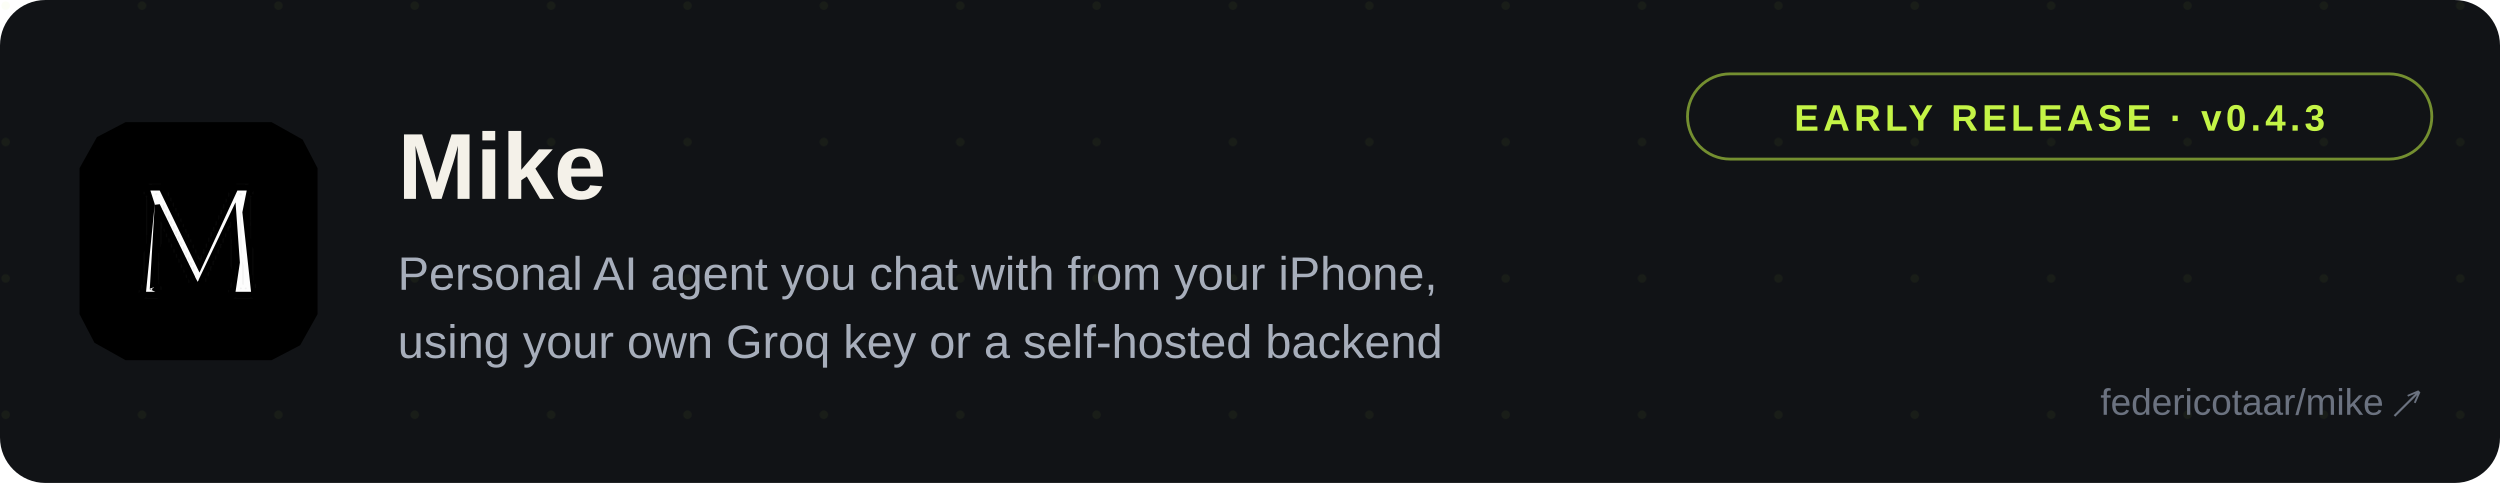
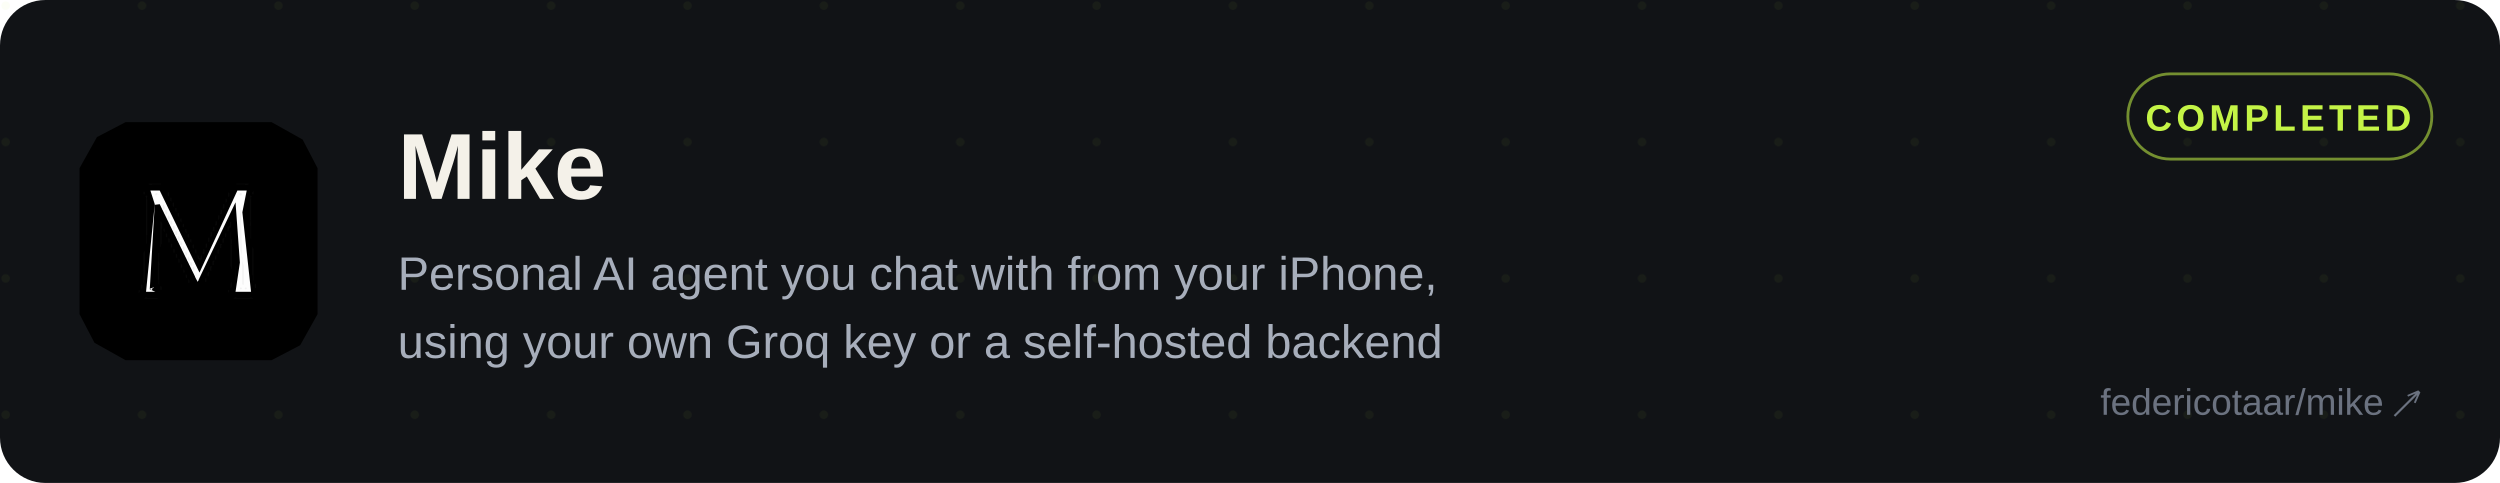
<svg xmlns="http://www.w3.org/2000/svg" width="880" height="170" viewBox="0 0 880 170">
  <style>
    .t { font-family: 'Segoe UI', 'Helvetica Neue', Arial, sans-serif; }
    .name { font-size: 33px; font-weight: 700; fill: #F4F1E9; }
    .desc { font-size: 16.5px; fill: #A7AEBB; }
    .pill { font-size: 13px; font-weight: 600; fill: #C4F446; letter-spacing: 1.5px; }
    .repo { font-size: 13px; fill: #6B7280; }
    .shine { animation: sweep 7s ease-in-out infinite; opacity: 0; }
    @keyframes sweep { 0% { transform: translateX(-160px); opacity: 0; } 8% { opacity: .5; } 26% { transform: translateX(1040px); opacity: 0; } 100% { transform: translateX(1040px); opacity: 0; } }
  </style>
  <defs>
    <pattern id="dots" width="48" height="48" patternUnits="userSpaceOnUse">
      <circle cx="2" cy="2" r="1.5" fill="#C4F446" opacity="0.05" />
    </pattern>
    <linearGradient id="shineg" x1="0" y1="0" x2="1" y2="0">
      <stop offset="0" stop-color="#fff" stop-opacity="0" />
      <stop offset="0.5" stop-color="#fff" stop-opacity="0.08" />
      <stop offset="1" stop-color="#fff" stop-opacity="0" />
    </linearGradient>
    <clipPath id="card">
      <rect width="880" height="170" rx="16" />
    </clipPath>
  </defs>
  <rect width="880" height="170" rx="16" fill="#111316" />
  <rect width="880" height="170" fill="url(#dots)" />
  <g clip-path="url(#card)">
    <rect class="shine" style="animation-delay:2.8s" x="0" y="-20" width="140" height="210" fill="url(#shineg)" transform="skewX(-18)" />
  </g>
  <g transform="translate(28,43) scale(0.875)">
    <path fill="#000000" d="M7.00,6.00 L0.00,18.50 L0.00,77.25 L6.00,88.75 L18.50,95.75 L77.25,95.75 L88.75,89.75 L95.75,77.25 L95.75,18.50 L89.75,7.00 L77.25,0.00 L18.50,0.00 Z" />
    <path fill="#000000" d="M61.75,70.75 L62.50,70.25 L63.00,70.25 L63.25,70.50 L68.50,70.50 L68.75,70.25 L69.25,70.25 L69.50,70.50 L69.75,70.50 L70.00,70.75 L70.00,71.00 L69.75,71.25 L62.00,71.25 L61.75,71.00 Z" />
    <path fill="#000000" d="M25.75,70.75 L26.00,70.50 L26.25,70.50 L26.50,70.25 L27.00,70.25 L27.25,70.50 L31.50,70.50 L31.75,70.75 L31.25,71.25 L26.25,71.25 Z" />
    <path fill="#000000" d="M33.75,67.75 L34.00,67.75 L34.25,68.00 L34.25,68.75 L34.00,69.00 L33.75,69.00 L33.25,68.50 L33.25,68.25 Z" />
    <path fill="#000000" d="M71.75,67.25 L72.00,67.25 L72.25,67.50 L72.25,68.50 L72.00,68.75 L71.75,68.75 L71.50,68.50 L71.50,67.50 Z" />
    <path fill="#000000" d="M59.75,67.25 L60.00,67.25 L60.50,67.75 L60.50,68.00 L60.25,68.25 L60.25,68.50 L60.00,68.75 L59.75,68.75 L59.50,68.50 L59.50,67.50 Z" />
    <path fill="#000000" d="M24.00,67.25 L24.50,67.75 L24.50,68.25 L24.25,68.50 L24.25,68.75 L24.00,69.00 L23.75,69.00 L23.50,68.75 L23.50,67.75 Z" />
    <path fill="#000000" d="M32.50,65.75 L32.75,65.75 L33.25,66.25 L33.25,67.50 L33.00,67.75 L32.75,67.75 L32.25,67.25 L32.25,66.00 Z" />
    <path fill="#000000" d="M25.00,65.00 L25.50,65.50 L25.50,66.50 L25.25,66.75 L25.25,67.00 L25.00,67.25 L24.75,67.25 L24.50,67.00 L24.50,65.50 Z" />
    <path fill="#000000" d="M70.75,64.75 L71.25,65.25 L71.25,66.75 L71.00,67.00 L70.75,67.00 L70.25,66.50 L70.25,65.25 Z" />
    <path fill="#000000" d="M49.50,64.75 L49.75,64.50 L50.00,64.50 L50.25,64.75 L50.25,65.25 L50.00,65.50 L49.75,65.50 L49.50,65.25 Z" />
    <path fill="#000000" d="M61.00,64.00 L61.50,64.50 L61.50,66.25 L61.25,66.50 L61.25,66.75 L61.00,67.00 L60.75,67.00 L60.50,66.75 L60.50,65.00 L60.75,64.75 L60.75,64.25 Z" />
    <path fill="#000000" d="M43.75,63.00 L44.00,63.00 L44.25,63.25 L44.25,63.50 L44.50,63.75 L44.50,64.50 L44.00,65.00 L43.50,64.50 L43.50,63.25 Z" />
    <path fill="#000000" d="M50.75,62.50 L51.00,62.50 L51.25,62.75 L51.25,64.25 L51.00,64.50 L50.50,64.50 L50.25,64.25 L50.25,63.00 Z" />
    <path fill="#000000" d="M42.75,61.00 L43.00,61.00 L43.25,61.25 L43.25,61.50 L43.50,61.75 L43.50,62.50 L43.00,63.00 L42.50,62.50 L42.50,61.25 Z" />
    <path fill="#000000" d="M52.00,60.00 L52.50,60.50 L52.25,60.75 L52.25,61.75 L51.75,62.25 L51.25,61.75 L51.25,60.75 L51.50,60.50 L51.50,60.25 L51.75,60.00 Z" />
    <path fill="#000000" d="M41.75,59.00 L42.00,59.00 L42.25,59.25 L42.25,59.50 L42.50,59.75 L42.50,60.50 L42.25,60.75 L41.75,60.75 L41.50,60.50 L41.50,59.25 Z" />
    <path fill="#000000" d="M52.50,57.75 L53.25,57.75 L53.50,58.00 L53.50,58.25 L53.25,58.50 L53.25,59.75 L53.00,60.00 L52.75,60.00 L52.25,59.50 L52.25,58.00 Z" />
    <path fill="#000000" d="M40.75,56.75 L41.00,56.75 L41.25,57.00 L41.25,57.25 L41.50,57.50 L41.50,58.50 L41.25,58.75 L40.75,58.75 L40.50,58.50 L40.50,57.00 Z" />
    <path fill="#000000" d="M53.75,55.50 L54.25,55.50 L54.50,55.75 L54.50,56.00 L54.25,56.25 L54.25,57.50 L54.00,57.75 L53.50,57.75 L53.25,57.50 L53.25,56.00 Z" />
    <path fill="#000000" d="M39.75,54.75 L40.00,54.75 L40.50,55.25 L40.50,56.50 L40.25,56.75 L39.75,56.75 L39.50,56.50 L39.50,55.00 Z" />
    <path fill="#000000" d="M54.75,53.25 L55.00,53.25 L55.25,53.50 L55.25,55.25 L55.00,55.50 L54.50,55.50 L54.25,55.25 L54.25,54.00 L54.50,53.75 L54.50,53.50 Z" />
    <path fill="#000000" d="M49.25,53.00 L49.50,53.25 L49.50,55.00 L48.50,56.00 L48.25,56.00 L48.00,55.75 L48.00,55.25 L47.75,55.25 L47.25,54.75 L47.25,53.50 L47.50,53.25 L47.75,53.25 L48.00,53.50 L48.00,53.75 L48.25,54.00 L48.25,54.50 L48.50,54.50 L48.50,54.00 L48.75,53.75 L48.75,53.50 Z" />
    <path fill="#000000" d="M38.75,52.75 L39.00,52.75 L39.50,53.25 L39.50,54.50 L39.25,54.75 L38.75,54.75 L38.50,54.50 L38.50,53.00 Z" />
    <path fill="#000000" d="M32.00,52.25 L32.25,52.50 L32.25,56.75 L32.50,57.00 L32.25,57.50 L32.25,65.50 L32.00,65.75 L31.50,65.00 L31.50,63.50 L31.25,63.25 L31.25,56.25 L31.50,56.00 L31.50,52.75 Z" />
    <path fill="#000000" d="M56.25,51.00 L56.50,51.25 L56.50,51.50 L56.25,51.75 L56.25,52.75 L55.75,53.25 L55.25,52.75 L55.25,51.50 L55.75,51.00 Z" />
    <path fill="#000000" d="M46.50,51.00 L47.00,51.00 L47.25,51.25 L47.25,52.75 L47.00,53.00 L46.75,53.00 L46.25,52.50 L46.25,51.25 Z" />
    <path fill="#000000" d="M50.00,50.75 L50.50,51.25 L50.50,52.75 L50.00,53.25 L49.75,53.25 L49.25,52.75 L49.25,52.50 L49.50,52.25 L49.50,51.25 Z" />
    <path fill="#000000" d="M37.75,50.75 L38.00,50.75 L38.50,51.25 L38.50,52.50 L38.25,52.75 L37.75,52.75 L37.50,52.50 L37.50,51.00 Z" />
    <path fill="#000000" d="M26.00,50.75 L26.50,52.00 L26.50,63.25 L26.25,63.50 L26.25,64.50 L25.75,65.00 L25.50,64.75 L25.50,52.50 L25.75,52.25 L25.75,51.00 Z" />
    <path fill="#000000" d="M69.75,49.50 L70.00,49.75 L70.00,50.75 L70.25,51.00 L70.25,63.75 L70.00,64.00 L69.50,63.50 L69.50,61.75 L69.25,61.50 L69.25,50.50 Z" />
    <path fill="#000000" d="M45.75,49.00 L46.00,49.00 L46.25,49.25 L46.25,50.75 L46.00,51.00 L45.75,51.00 L45.25,50.50 L45.25,49.50 Z" />
    <path fill="#000000" d="M57.25,48.75 L57.50,49.00 L57.50,49.25 L57.25,49.50 L57.25,50.50 L56.75,51.00 L56.25,50.50 L56.25,49.00 L56.50,48.75 Z" />
    <path fill="#000000" d="M51.00,48.50 L51.50,49.00 L51.50,50.25 L51.00,50.75 L50.75,50.75 L50.50,50.50 L50.50,49.00 Z" />
    <path fill="#000000" d="M36.75,48.50 L37.00,48.75 L37.25,48.75 L37.50,49.00 L37.50,50.25 L37.00,50.75 L36.50,50.25 L36.50,48.75 Z" />
    <path fill="#000000" d="M44.75,46.75 L45.25,47.25 L45.25,48.50 L45.00,48.75 L44.75,48.75 L44.50,48.50 L44.50,48.25 L44.25,48.00 L44.25,47.25 Z" />
    <path fill="#000000" d="M57.75,46.50 L58.25,46.50 L58.50,46.75 L58.50,47.00 L58.25,47.25 L58.25,48.50 L58.00,48.75 L57.50,48.75 L57.25,48.50 L57.25,47.00 Z" />
    <path fill="#000000" d="M35.75,46.50 L36.00,46.50 L36.50,47.00 L36.50,48.25 L36.00,48.75 L35.50,48.25 L35.50,46.75 Z" />
    <path fill="#000000" d="M51.75,46.25 L52.25,46.25 L52.50,46.50 L52.50,48.00 L52.00,48.50 L51.75,48.50 L51.50,48.25 L51.50,46.50 Z" />
    <path fill="#000000" d="M43.75,44.75 L44.00,44.75 L44.25,45.00 L44.25,46.50 L44.00,46.75 L43.75,46.75 L43.50,46.50 L43.50,46.25 L43.25,46.00 L43.25,45.25 Z" />
    <path fill="#000000" d="M34.75,44.50 L35.00,44.50 L35.50,45.00 L35.50,46.25 L35.25,46.50 L34.75,46.50 L34.50,46.25 L34.50,44.75 Z" />
    <path fill="#000000" d="M59.00,44.25 L59.25,44.50 L59.25,46.00 L58.75,46.50 L58.50,46.50 L58.25,46.25 L58.25,45.00 L58.50,44.75 L58.50,44.50 L58.75,44.25 Z" />
    <path fill="#000000" d="M52.75,44.00 L53.25,44.00 L53.50,44.25 L53.50,45.75 L53.00,46.25 L52.50,46.25 L52.25,46.00 L52.25,45.75 L52.50,45.50 L52.50,44.25 Z" />
    <path fill="#000000" d="M61.00,43.50 L61.25,43.75 L61.25,47.00 L61.50,47.25 L61.50,48.75 L61.25,49.00 L61.50,49.50 L61.50,58.75 L61.00,59.50 L60.50,58.00 L60.50,44.25 Z" />
    <path fill="#000000" d="M42.50,42.75 L43.00,42.75 L43.25,43.00 L43.25,44.00 L43.50,44.25 L43.00,44.75 L42.75,44.75 L42.50,44.50 L42.50,44.25 L42.25,44.00 L42.25,43.00 Z" />
    <path fill="#000000" d="M34.00,42.50 L34.50,43.00 L34.50,44.25 L34.25,44.50 L33.75,44.00 L33.75,43.75 L33.50,43.50 L33.50,43.00 Z" />
    <path fill="#000000" d="M54.00,41.75 L54.50,42.25 L54.50,43.75 L54.25,44.00 L53.50,44.00 L53.25,43.75 L53.25,43.50 L53.50,43.25 L53.50,42.25 Z" />
    <path fill="#000000" d="M41.75,40.50 L42.25,41.00 L42.25,42.25 L42.00,42.50 L41.75,42.50 L41.25,42.00 L41.25,41.25 L41.50,41.00 L41.50,40.75 Z" />
    <path fill="#000000" d="M60.75,39.75 L61.25,40.25 L61.25,42.50 L61.00,42.75 L60.75,42.75 L60.50,42.50 L60.50,42.75 L60.25,43.00 L60.25,43.75 L59.75,44.25 L59.25,43.75 L59.25,42.25 L59.75,41.75 L60.00,41.75 L60.25,41.50 L60.25,40.25 Z" />
    <path fill="#000000" d="M32.50,39.75 L32.75,39.75 L33.50,40.75 L33.50,42.75 L33.25,43.00 L33.25,49.00 L33.00,49.25 L33.00,50.50 L32.75,50.75 L32.25,50.00 L32.25,40.00 Z" />
    <path fill="#000000" d="M55.00,39.50 L55.50,40.00 L55.50,41.25 L55.00,41.75 L54.50,41.75 L54.25,41.50 L54.25,41.25 L54.50,41.00 L54.50,40.00 Z" />
    <path fill="#000000" d="M40.75,38.50 L41.00,38.50 L41.25,38.75 L41.25,40.25 L41.00,40.50 L40.75,40.50 L40.50,40.25 L40.50,40.00 L40.25,39.75 L40.25,39.00 Z" />
    <path fill="#000000" d="M55.75,37.25 L56.25,37.25 L56.50,37.50 L56.50,38.75 L56.25,39.00 L56.25,39.25 L56.00,39.50 L55.75,39.50 L55.50,39.25 L55.50,37.50 Z" />
    <path fill="#000000" d="M39.50,36.25 L39.75,36.25 L40.25,36.75 L40.25,38.00 L40.00,38.25 L39.75,38.25 L39.25,37.75 L39.25,36.50 Z" />
    <path fill="#000000" d="M56.75,35.00 L57.25,35.00 L57.50,35.25 L57.50,36.75 L57.00,37.25 L56.50,37.25 L56.25,37.00 L56.25,36.75 L56.50,36.50 L56.50,35.25 Z" />
    <path fill="#000000" d="M38.50,34.25 L39.00,34.25 L39.25,34.50 L39.25,36.00 L39.00,36.25 L38.75,36.25 L38.25,35.75 L38.25,34.50 Z" />
    <path fill="#000000" d="M57.75,32.75 L58.25,32.75 L58.50,33.00 L58.50,34.50 L58.00,35.00 L57.75,35.00 L57.25,34.50 L57.50,34.25 L57.50,33.00 Z" />
    <path fill="#000000" d="M37.75,32.00 L38.25,32.50 L38.25,34.00 L38.00,34.25 L37.75,34.25 L37.25,33.75 L37.25,32.50 Z" />
    <path fill="#000000" d="M59.00,30.50 L59.50,31.00 L59.50,32.00 L58.75,32.75 L58.50,32.50 L58.50,30.75 L58.75,30.50 Z" />
    <path fill="#000000" d="M36.75,30.00 L37.25,30.50 L37.25,32.00 L37.00,32.25 L36.75,32.00 L36.50,32.00 L36.25,31.75 L36.25,30.50 Z" />
    <path fill="#000000" d="M68.75,29.25 L69.50,29.75 L69.25,30.25 L69.25,47.25 L69.00,47.50 L68.50,46.25 L68.50,41.75 L68.25,41.50 L68.25,40.25 L68.50,40.00 L68.25,39.25 L68.25,31.00 L68.50,30.75 L68.25,29.75 Z" />
    <path fill="#000000" d="M27.00,29.25 L27.50,29.75 L27.25,30.50 L27.50,31.25 L27.50,45.25 L27.25,45.50 L27.25,48.75 L26.75,49.25 L26.50,49.00 L26.50,30.25 L26.25,29.75 Z" />
    <path fill="#000000" d="M60.00,28.00 L60.50,28.50 L60.50,29.75 L60.00,30.25 L59.75,30.25 L59.50,30.00 L59.50,28.50 Z" />
    <path fill="#000000" d="M35.50,28.00 L36.00,28.00 L36.25,28.25 L36.25,29.75 L36.00,30.00 L35.75,30.00 L35.25,29.50 L35.25,28.25 Z" />
    <path fill="#000000" d="M25.75,27.75 L26.00,27.75 L26.50,28.25 L26.50,29.00 L26.25,29.25 L25.75,29.25 L25.50,29.00 L25.50,28.00 Z" />
    <path fill="#000000" d="M70.00,27.50 L70.25,27.75 L70.25,29.00 L70.00,29.25 L69.50,29.25 L69.25,29.00 L69.25,28.25 Z" />
    <path fill="#000000" d="M61.00,26.75 L61.25,27.00 L61.25,27.25 L61.50,27.50 L61.50,27.75 L61.25,28.00 L61.00,28.00 L60.75,28.25 L60.50,28.00 L60.50,27.00 L60.75,26.75 Z" />
    <path fill="#000000" d="M34.75,26.75 L35.00,26.75 L35.25,27.00 L35.25,27.75 L35.00,28.00 L34.75,28.00 L34.25,27.50 L34.50,27.25 L34.50,27.00 Z" />
    <path fill="#000000" d="M26.50,26.25 L33.50,26.75 L48.50,58.25 L62.25,26.75 L69.00,26.00 L67.50,43.25 L71.00,69.75 L60.75,69.50 L61.50,36.00 L46.75,66.25 L31.50,35.50 L30.50,64.00 L32.50,69.00 L25.25,69.75 L28.25,44.25 Z" />
    <path fill="#000000" d="M62.75,24.75 L63.00,24.50 L68.00,24.50 L68.25,24.75 L68.25,25.00 L68.00,25.25 L67.75,25.25 L67.50,25.50 L66.75,25.50 L66.50,25.25 L63.00,25.25 L62.75,25.00 Z" />
    <path fill="#000000" d="M27.50,24.75 L27.75,24.50 L32.75,24.50 L33.00,24.75 L33.00,25.00 L32.75,25.25 L29.25,25.25 L29.00,25.50 L28.25,25.50 L28.00,25.25 L27.75,25.25 L27.50,25.00 Z" />
    <path fill="#FDFDFD" d="M28.50,27.50 L30.25,33.00 L26.75,68.25 L30.50,68.25 L28.25,67.25 L30.25,33.25 L32.25,33.00 L47.50,64.25 L62.75,32.25 L64.50,56.50 L62.75,68.25 L69.00,68.25 L65.50,36.25 L67.25,27.50 L63.50,27.50 L48.25,60.50 L32.25,27.50 Z" />
    <path fill="#FDFDFD" d="M66.75,66.25 L67.00,66.25 L67.50,66.75 L67.50,67.00 L67.00,67.50 L66.75,67.50 L66.25,67.00 L66.25,66.75 Z" />
    <path fill="#FDFDFD" d="M64.75,66.25 L65.00,66.25 L65.50,66.75 L65.50,67.00 L65.00,67.50 L64.75,67.50 L64.25,67.00 L64.25,66.75 Z" />
    <path fill="#FDFDFD" d="M46.75,60.50 L47.25,61.00 L47.25,62.25 L47.75,62.75 L47.75,63.25 L47.50,63.50 L46.75,62.75 L46.75,62.25 L46.50,62.00 L46.50,60.75 Z" />
    <path fill="#FDFDFD" d="M45.50,58.00 L46.00,58.00 L46.50,58.50 L46.50,59.50 L46.00,60.00 L45.75,60.00 L45.50,59.75 L45.50,59.25 L45.25,59.00 L45.25,58.25 Z" />
    <path fill="#FDFDFD" d="M44.50,56.00 L45.00,56.00 L45.25,56.25 L45.25,56.50 L45.50,56.75 L45.50,57.75 L45.25,58.00 L44.75,58.00 L44.50,57.75 L44.50,57.50 L44.25,57.25 L44.25,56.25 Z" />
    <path fill="#FDFDFD" d="M65.50,54.50 L65.75,54.75 L65.75,55.75 L66.00,56.00 L66.00,57.50 L66.25,57.75 L66.25,63.50 L66.50,63.75 L66.50,65.25 L66.00,65.75 L65.75,65.75 L65.25,65.25 L65.25,54.75 Z" />
    <path fill="#FDFDFD" d="M43.75,53.75 L44.25,54.25 L44.25,54.50 L44.50,54.75 L44.50,55.75 L44.25,56.00 L43.75,56.00 L43.50,55.75 L43.50,55.50 L43.25,55.25 L43.25,54.25 Z" />
    <path fill="#FDFDFD" d="M42.75,51.75 L43.00,51.75 L43.25,52.00 L43.25,52.50 L43.50,52.75 L43.50,53.50 L43.00,54.00 L42.75,54.00 L42.50,53.75 L42.50,53.25 L42.25,53.00 L42.25,52.25 Z" />
    <path fill="#FDFDFD" d="M41.50,49.75 L42.00,49.75 L42.25,50.00 L42.25,50.25 L42.50,50.50 L42.50,51.50 L42.00,52.00 L41.50,51.50 L41.50,51.25 L41.25,51.00 L41.25,50.00 Z" />
    <path fill="#FDFDFD" d="M40.75,47.50 L41.25,48.00 L41.25,48.25 L41.50,48.50 L41.50,49.50 L41.25,49.75 L40.75,49.75 L40.50,49.50 L40.50,49.25 L40.25,49.00 L40.25,48.00 Z" />
    <path fill="#FDFDFD" d="M39.75,45.50 L40.00,45.50 L40.25,45.75 L40.25,46.00 L40.50,46.25 L40.50,47.50 L40.25,47.75 L39.75,47.75 L39.50,47.50 L39.50,47.25 L39.25,47.00 L39.25,46.00 Z" />
    <path fill="#FDFDFD" d="M38.75,43.50 L39.00,43.50 L39.50,44.00 L39.50,45.25 L39.00,45.75 L38.75,45.75 L38.50,45.50 L38.50,45.25 L38.25,45.00 L38.25,44.00 Z" />
    <path fill="#FDFDFD" d="M37.50,41.50 L38.00,41.50 L38.50,42.00 L38.50,43.25 L38.00,43.75 L37.50,43.25 L37.50,43.00 L37.25,42.75 L37.25,41.75 Z" />
    <path fill="#FDFDFD" d="M36.75,39.25 L37.00,39.25 L37.25,39.50 L37.25,39.75 L37.50,40.00 L37.50,41.25 L37.25,41.50 L36.75,41.50 L36.50,41.25 L36.50,41.00 L36.25,40.75 L36.25,39.75 Z" />
    <path fill="#FDFDFD" d="M35.75,37.25 L36.00,37.25 L36.25,37.50 L36.25,37.75 L36.50,38.00 L36.50,39.00 L36.00,39.50 L35.75,39.50 L35.50,39.25 L35.50,39.00 L35.25,38.75 L35.25,37.75 Z" />
    <path fill="#FDFDFD" d="M34.75,35.00 L35.25,35.50 L35.25,35.75 L35.50,36.00 L35.50,37.00 L35.00,37.50 L34.25,36.75 L34.25,35.50 Z" />
    <path fill="#FDFDFD" d="M64.50,33.50 L65.00,33.75 L65.00,37.00 L65.25,37.25 L65.25,45.50 L65.50,45.75 L65.50,54.50 L65.25,54.75 L64.50,51.50 L64.50,43.25 L64.25,43.00 L64.25,33.75 Z" />
    <path fill="#FDFDFD" d="M33.75,33.00 L34.00,33.00 L34.25,33.25 L34.25,33.75 L34.50,34.00 L34.50,34.75 L34.25,35.00 L34.25,35.25 L34.00,35.50 L33.75,35.50 L33.50,35.25 L33.50,35.00 L33.25,34.75 L33.25,33.50 Z" />
    <path fill="#FDFDFD" d="M33.00,31.25 L33.25,31.50 L33.25,32.25 L33.00,32.50 L32.75,32.25 L32.75,31.50 Z" />
    <path fill="#FDFDFD" d="M63.75,29.75 L64.25,30.25 L64.00,30.50 L64.00,30.75 L63.75,31.00 L63.50,30.75 L63.50,30.00 Z" />
    <path fill="#FDFDFD" d="M64.50,28.25 L65.00,28.25 L65.50,28.75 L65.50,29.25 L65.25,29.50 L65.25,30.00 L65.00,30.25 L64.75,30.00 L64.75,29.75 L64.00,29.00 L64.25,28.75 L64.25,28.50 Z" />
    <path fill="#FDFDFD" d="M30.75,28.25 L31.00,28.25 L31.25,28.50 L31.50,28.50 L31.75,28.75 L32.00,28.75 L32.25,29.00 L32.25,30.25 L32.00,30.50 L31.75,30.25 L31.75,29.25 L31.25,29.25 L31.00,29.50 L31.00,29.75 L30.75,30.00 L30.50,29.75 L30.50,29.50 L30.25,29.25 L30.25,28.75 Z" />
    <path fill="#080808" d="M62.00,70.75 L62.00,71.00 L69.75,71.00 L69.75,70.75 L69.50,70.75 L69.25,70.50 L68.75,70.50 L68.50,70.75 L63.25,70.75 L63.00,70.50 L62.50,70.50 L62.25,70.75 Z" />
    <path fill="#080808" d="M26.00,70.75 L26.25,71.00 L31.25,71.00 L31.50,70.75 L27.25,70.75 L27.00,70.50 L26.50,70.50 L26.25,70.75 Z" />
    <path fill="#080808" d="M59.75,67.50 L59.75,68.50 L60.00,68.50 L60.00,68.25 L60.25,68.00 L60.25,67.75 L60.00,67.50 Z" />
    <path fill="#080808" d="M24.00,67.50 L23.75,67.75 L23.75,68.75 L24.00,68.75 L24.00,68.50 L24.25,68.25 L24.25,67.75 Z" />
    <path fill="#080808" d="M32.50,66.00 L32.50,67.25 L32.75,67.50 L33.00,67.50 L33.00,66.25 L32.75,66.00 Z" />
    <path fill="#080808" d="M25.00,65.25 L24.75,65.50 L24.75,67.00 L25.00,67.00 L25.00,66.75 L25.25,66.50 L25.25,65.50 Z" />
    <path fill="#080808" d="M70.75,65.00 L70.50,65.25 L70.50,66.50 L70.75,66.75 L71.00,66.75 L71.00,65.25 Z" />
    <path fill="#080808" d="M61.00,64.25 L61.00,64.75 L60.75,65.00 L60.75,66.75 L61.00,66.75 L61.00,66.50 L61.25,66.25 L61.25,64.50 Z" />
    <path fill="#080808" d="M43.75,63.25 L43.75,64.50 L44.00,64.75 L44.25,64.50 L44.25,63.75 L44.00,63.50 L44.00,63.25 Z" />
    <path fill="#080808" d="M51.00,62.75 L50.75,62.75 L50.50,63.00 L50.50,64.25 L51.00,64.25 Z" />
    <path fill="#080808" d="M42.75,61.25 L42.75,62.50 L43.00,62.75 L43.25,62.50 L43.25,61.75 L43.00,61.50 L43.00,61.25 Z" />
    <path fill="#080808" d="M52.00,60.25 L51.75,60.25 L51.75,60.50 L51.50,60.75 L51.50,61.75 L51.75,62.00 L52.00,61.75 L52.00,60.75 L52.25,60.50 Z" />
    <path fill="#080808" d="M41.75,59.25 L41.75,60.50 L42.25,60.50 L42.25,59.75 L42.00,59.50 L42.00,59.25 Z" />
    <path fill="#080808" d="M52.50,58.00 L52.50,59.50 L52.75,59.75 L53.00,59.75 L53.00,58.50 L53.25,58.25 L53.25,58.00 Z" />
    <path fill="#080808" d="M40.75,57.00 L40.75,58.50 L41.25,58.50 L41.25,57.50 L41.00,57.25 L41.00,57.00 Z" />
    <path fill="#080808" d="M54.25,55.75 L53.75,55.75 L53.50,56.00 L53.50,57.50 L54.00,57.50 L54.00,56.25 L54.25,56.00 Z" />
    <path fill="#080808" d="M39.75,55.00 L39.75,56.50 L40.25,56.50 L40.25,55.25 L40.00,55.00 Z" />
    <path fill="#080808" d="M55.00,53.50 L54.75,53.50 L54.75,53.75 L54.50,54.00 L54.50,55.25 L55.00,55.25 Z" />
    <path fill="#080808" d="M49.25,53.25 L49.00,53.50 L49.00,53.75 L48.75,54.00 L48.75,54.50 L48.50,54.75 L48.25,54.75 L48.00,54.50 L48.00,54.00 L47.75,53.75 L47.75,53.50 L47.50,53.50 L47.50,54.75 L47.75,55.00 L48.00,55.00 L48.25,55.25 L48.25,55.75 L48.50,55.75 L49.25,55.00 Z" />
    <path fill="#080808" d="M38.75,53.00 L38.75,54.50 L39.25,54.50 L39.25,53.25 L39.00,53.00 Z" />
    <path fill="#080808" d="M32.00,52.50 L31.75,52.75 L31.75,56.00 L31.50,56.25 L31.50,63.25 L31.75,63.50 L31.75,65.00 L32.00,65.50 L32.00,57.50 L32.25,57.25 L32.00,56.75 Z" />
    <path fill="#080808" d="M56.25,51.25 L55.75,51.25 L55.50,51.50 L55.50,52.75 L55.75,53.00 L56.00,52.75 L56.00,51.75 L56.25,51.50 Z" />
    <path fill="#080808" d="M46.50,51.25 L46.50,52.50 L46.75,52.75 L47.00,52.75 L47.00,51.25 Z" />
    <path fill="#080808" d="M50.00,51.00 L49.75,51.25 L49.75,52.25 L49.50,52.50 L49.50,52.75 L49.75,53.00 L50.00,53.00 L50.25,52.75 L50.25,51.25 Z" />
    <path fill="#080808" d="M37.75,51.00 L37.75,52.50 L38.25,52.50 L38.25,51.25 L38.00,51.00 Z" />
    <path fill="#080808" d="M26.00,51.00 L26.00,52.25 L25.75,52.50 L25.75,64.75 L26.00,64.50 L26.00,63.50 L26.25,63.25 L26.25,52.00 L26.00,51.75 Z" />
    <path fill="#080808" d="M69.75,49.75 L69.75,50.25 L69.50,50.50 L69.50,61.50 L69.75,61.75 L69.75,63.50 L70.00,63.75 L70.00,51.00 L69.75,50.75 Z" />
    <path fill="#080808" d="M45.75,49.25 L45.50,49.50 L45.50,50.50 L45.75,50.75 L46.00,50.75 L46.00,49.25 Z" />
    <path fill="#080808" d="M57.25,49.00 L56.50,49.00 L56.50,50.50 L56.75,50.75 L57.00,50.50 L57.00,49.50 L57.25,49.25 Z" />
    <path fill="#080808" d="M51.00,48.75 L50.75,49.00 L50.75,50.50 L51.00,50.50 L51.25,50.25 L51.25,49.00 Z" />
    <path fill="#080808" d="M36.75,48.75 L36.75,50.25 L37.00,50.50 L37.25,50.25 L37.25,49.00 L37.00,49.00 Z" />
    <path fill="#080808" d="M62.50,48.50 L62.50,58.25 L62.75,58.50 L62.75,64.25 L62.50,64.50 L62.50,66.25 L62.50,64.75 L63.00,63.00 L62.75,58.25 L62.50,58.00 Z" />
    <path fill="#080808" d="M44.75,47.00 L44.50,47.25 L44.50,48.00 L44.75,48.25 L44.75,48.50 L45.00,48.50 L45.00,47.25 Z" />
    <path fill="#080808" d="M58.25,46.75 L57.75,46.75 L57.50,47.00 L57.50,48.50 L58.00,48.50 L58.00,47.25 L58.25,47.00 Z" />
    <path fill="#080808" d="M35.75,46.75 L35.75,48.25 L36.00,48.50 L36.25,48.25 L36.25,47.00 L36.00,46.75 Z" />
    <path fill="#080808" d="M52.25,46.50 L51.75,46.50 L51.75,48.25 L52.00,48.25 L52.25,48.00 Z" />
    <path fill="#080808" d="M43.75,45.00 L43.50,45.25 L43.50,46.00 L43.75,46.25 L43.75,46.50 L44.00,46.50 L44.00,45.00 Z" />
    <path fill="#080808" d="M34.75,44.75 L34.75,46.25 L35.25,46.25 L35.25,45.00 L35.00,44.75 Z" />
    <path fill="#080808" d="M59.00,44.50 L58.75,44.50 L58.75,44.75 L58.50,45.00 L58.50,46.25 L58.75,46.25 L59.00,46.00 Z" />
    <path fill="#080808" d="M53.25,44.25 L52.75,44.25 L52.75,45.50 L52.50,45.75 L52.50,46.00 L53.00,46.00 L53.25,45.75 Z" />
    <path fill="#080808" d="M61.00,43.75 L60.75,44.25 L60.75,58.00 L61.00,58.25 L61.00,59.25 L61.25,58.75 L61.25,49.50 L61.00,49.25 L61.25,48.75 L61.25,47.25 L61.00,47.00 Z" />
    <path fill="#080808" d="M42.50,43.00 L42.50,44.00 L42.75,44.25 L42.75,44.50 L43.00,44.50 L43.25,44.25 L43.00,44.00 L43.00,43.00 Z" />
    <path fill="#080808" d="M34.00,42.75 L33.75,43.00 L33.75,43.50 L34.00,43.75 L34.00,44.00 L34.25,44.25 L34.25,43.00 Z" />
    <path fill="#080808" d="M54.00,42.00 L53.75,42.25 L53.75,43.25 L53.50,43.50 L53.50,43.75 L54.25,43.75 L54.25,42.25 Z" />
    <path fill="#080808" d="M41.75,40.75 L41.75,41.00 L41.50,41.25 L41.50,42.00 L41.75,42.25 L42.00,42.25 L42.00,41.00 Z" />
    <path fill="#080808" d="M60.75,40.00 L60.50,40.25 L60.50,41.50 L60.00,42.00 L59.75,42.00 L59.50,42.25 L59.50,43.75 L59.75,44.00 L60.00,43.75 L60.00,43.00 L60.25,42.75 L60.25,42.50 L60.50,42.25 L60.75,42.50 L61.00,42.50 L61.00,40.25 Z" />
    <path fill="#080808" d="M32.50,40.00 L32.50,50.00 L32.75,50.25 L32.75,50.50 L32.75,49.25 L33.00,49.00 L33.00,43.00 L33.25,42.75 L33.25,40.75 L33.00,40.50 L33.00,40.25 L32.75,40.00 Z" />
    <path fill="#080808" d="M55.00,39.75 L54.75,40.00 L54.75,41.00 L54.50,41.25 L54.50,41.50 L55.00,41.50 L55.25,41.25 L55.25,40.00 Z" />
    <path fill="#080808" d="M40.75,38.75 L40.50,39.00 L40.50,39.75 L40.75,40.00 L40.75,40.25 L41.00,40.25 L41.00,38.75 Z" />
    <path fill="#080808" d="M56.25,37.50 L55.75,37.50 L55.75,39.25 L56.00,39.25 L56.00,39.00 L56.25,38.75 Z" />
    <path fill="#080808" d="M39.50,36.50 L39.50,37.75 L39.75,38.00 L40.00,38.00 L40.00,36.75 L39.75,36.50 Z" />
    <path fill="#080808" d="M57.25,35.25 L56.75,35.25 L56.75,36.50 L56.50,36.75 L56.50,37.00 L57.00,37.00 L57.25,36.75 Z" />
    <path fill="#080808" d="M38.50,34.50 L38.50,35.75 L38.75,36.00 L39.00,36.00 L39.00,34.50 Z" />
    <path fill="#080808" d="M58.25,33.00 L57.75,33.00 L57.75,34.25 L57.50,34.50 L57.75,34.75 L58.00,34.75 L58.25,34.50 Z" />
    <path fill="#080808" d="M37.75,32.25 L37.50,32.50 L37.50,33.75 L37.75,34.00 L38.00,34.00 L38.00,32.50 Z" />
    <path fill="#080808" d="M59.00,30.75 L58.75,30.75 L58.75,32.50 L59.25,32.00 L59.25,31.00 Z" />
    <path fill="#080808" d="M36.75,30.25 L36.50,30.50 L36.50,31.75 L36.75,31.75 L37.00,32.00 L37.00,30.50 Z" />
    <path fill="#080808" d="M68.75,29.50 L68.50,29.75 L68.75,30.50 L68.50,31.00 L68.50,39.25 L68.75,39.50 L68.50,41.50 L68.75,41.75 L68.75,46.25 L69.00,47.25 L69.00,30.25 L69.25,29.75 Z" />
    <path fill="#080808" d="M27.00,29.50 L26.50,29.75 L26.75,30.25 L26.75,49.00 L27.00,48.75 L27.00,45.50 L27.25,45.25 L27.25,31.25 L27.00,31.00 L27.25,29.75 Z" />
    <path fill="#080808" d="M60.00,28.25 L59.75,28.50 L59.75,30.00 L60.00,30.00 L60.25,29.75 L60.25,28.50 Z" />
    <path fill="#080808" d="M35.50,28.25 L35.50,29.50 L35.75,29.75 L36.00,29.75 L36.00,28.25 Z" />
    <path fill="#080808" d="M25.75,28.00 L25.75,29.00 L26.25,29.00 L26.25,28.25 L26.00,28.00 Z" />
    <path fill="#080808" d="M70.00,27.75 L69.50,28.25 L69.50,29.00 L70.00,29.00 Z" />
    <path fill="#080808" d="M63.00,24.75 L63.00,25.00 L66.50,25.00 L66.75,25.25 L67.50,25.25 L67.75,25.00 L68.00,25.00 L68.00,24.75 Z" />
    <path fill="#080808" d="M27.75,24.75 L27.75,25.00 L28.00,25.00 L28.25,25.25 L29.00,25.25 L29.25,25.00 L32.75,25.00 L32.75,24.75 Z" />
    <path fill="#F1F1F1" d="M66.75,66.50 L66.50,66.75 L66.50,67.00 L66.75,67.25 L67.00,67.25 L67.25,67.00 L67.25,66.75 L67.00,66.50 Z" />
    <path fill="#F1F1F1" d="M64.75,66.50 L64.50,66.75 L64.50,67.00 L64.75,67.25 L65.00,67.25 L65.25,67.00 L65.25,66.75 L65.00,66.50 Z" />
    <path fill="#F1F1F1" d="M29.50,65.00 L29.50,66.50 L29.25,66.75 L28.50,66.75 L28.50,67.25 L28.75,67.50 L29.00,67.50 L29.25,67.25 L29.25,67.00 L29.50,66.75 L29.75,66.75 L30.50,67.50 L29.75,66.75 L29.75,66.50 L29.50,66.25 Z" />
    <path fill="#F1F1F1" d="M46.75,60.75 L46.75,62.00 L47.00,62.25 L47.00,62.75 L47.75,63.50 L47.75,64.00 L47.75,63.75 L48.25,63.25 L48.00,63.50 L47.75,63.50 L47.50,63.25 L47.50,62.75 L47.00,62.25 L47.00,61.00 Z" />
    <path fill="#F1F1F1" d="M45.50,58.25 L45.50,59.00 L45.75,59.25 L45.75,59.75 L46.00,59.75 L46.25,59.50 L46.25,58.50 L46.00,58.25 Z" />
    <path fill="#F1F1F1" d="M44.50,56.25 L44.50,57.25 L44.75,57.50 L44.75,57.75 L45.25,57.75 L45.25,56.75 L45.00,56.50 L45.00,56.25 Z" />
    <path fill="#F1F1F1" d="M43.75,54.00 L43.50,54.25 L43.50,55.25 L43.75,55.50 L43.75,55.75 L44.25,55.75 L44.25,54.75 L44.00,54.50 L44.00,54.25 Z" />
    <path fill="#F1F1F1" d="M42.75,52.00 L42.50,52.25 L42.50,53.00 L42.75,53.25 L42.75,53.75 L43.00,53.75 L43.25,53.50 L43.25,52.75 L43.00,52.50 L43.00,52.00 Z" />
    <path fill="#F1F1F1" d="M41.50,50.00 L41.50,51.00 L41.75,51.25 L41.75,51.50 L42.00,51.75 L42.25,51.50 L42.25,50.50 L42.00,50.25 L42.00,50.00 Z" />
    <path fill="#F1F1F1" d="M40.75,47.75 L40.50,48.00 L40.50,49.00 L40.75,49.25 L40.75,49.50 L41.25,49.50 L41.25,48.50 L41.00,48.25 L41.00,48.00 Z" />
    <path fill="#F1F1F1" d="M39.75,45.75 L39.50,46.00 L39.50,47.00 L39.75,47.25 L39.75,47.50 L40.25,47.50 L40.25,46.25 L40.00,46.00 L40.00,45.75 Z" />
    <path fill="#F1F1F1" d="M38.75,43.75 L38.50,44.00 L38.50,45.00 L38.75,45.25 L38.75,45.50 L39.00,45.50 L39.25,45.25 L39.25,44.00 L39.00,43.75 Z" />
    <path fill="#F1F1F1" d="M37.50,41.75 L37.50,42.75 L37.75,43.00 L37.75,43.25 L38.00,43.50 L38.25,43.25 L38.25,42.00 L38.00,41.75 Z" />
    <path fill="#F1F1F1" d="M36.75,39.50 L36.50,39.75 L36.50,40.75 L36.75,41.00 L36.75,41.25 L37.25,41.25 L37.25,40.00 L37.00,39.75 L37.00,39.50 Z" />
    <path fill="#F1F1F1" d="M35.75,37.50 L35.50,37.75 L35.50,38.75 L35.75,39.00 L35.75,39.25 L36.00,39.25 L36.25,39.00 L36.25,38.00 L36.00,37.75 L36.00,37.50 Z" />
    <path fill="#F1F1F1" d="M34.75,35.25 L34.50,35.50 L34.50,36.75 L35.00,37.25 L35.25,37.00 L35.25,36.00 L35.00,35.75 L35.00,35.50 Z" />
    <path fill="#F1F1F1" d="M64.50,33.75 L64.75,51.50 L65.50,54.75 L65.50,65.25 L66.00,65.50 L66.00,57.75 L65.25,54.50 L65.00,37.25 Z" />
    <path fill="#F1F1F1" d="M33.75,33.25 L33.50,33.50 L33.50,34.75 L33.75,35.00 L33.75,35.25 L34.00,35.25 L34.00,35.00 L34.25,34.75 L34.25,34.00 L34.00,33.75 L34.00,33.25 Z" />
    <path fill="#F1F1F1" d="M64.50,28.50 L64.50,28.75 L64.25,29.00 L65.00,29.75 L65.00,30.00 L65.00,29.50 L65.25,29.25 L65.25,28.75 L65.00,28.50 Z" />
    <path fill="#F1F1F1" d="M30.75,28.50 L30.50,28.75 L30.50,29.25 L30.75,29.50 L30.75,29.75 L30.75,29.50 L31.25,29.00 L31.75,29.00 L32.00,29.25 L32.00,30.25 L32.00,29.00 L31.75,29.00 L31.50,28.75 L31.25,28.75 L31.00,28.50 Z" />
  </g>
  <text class="t name" x="140" y="70">Mike</text>
  <text class="t desc" x="140" y="102">Personal AI agent you chat with from your iPhone,</text>
  <text class="t desc" x="140" y="126">using your own Groq key or a self-hosted backend</text>
-   <rect x="594" y="26" width="262" height="30" rx="15" fill="none" stroke="#C4F446" stroke-opacity="0.55" />
-   <text class="t pill" x="725" y="46" text-anchor="middle">EARLY RELEASE · v0.4.3</text>
+   <rect x="749" y="26" width="107" height="30" rx="15" fill="none" stroke="#C4F446" stroke-opacity="0.55" />
+   <text class="t pill" x="802" y="46" text-anchor="middle">COMPLETED</text>
  <text class="t repo" x="852" y="146" text-anchor="end">federicotaar/mike ↗</text>
</svg>
